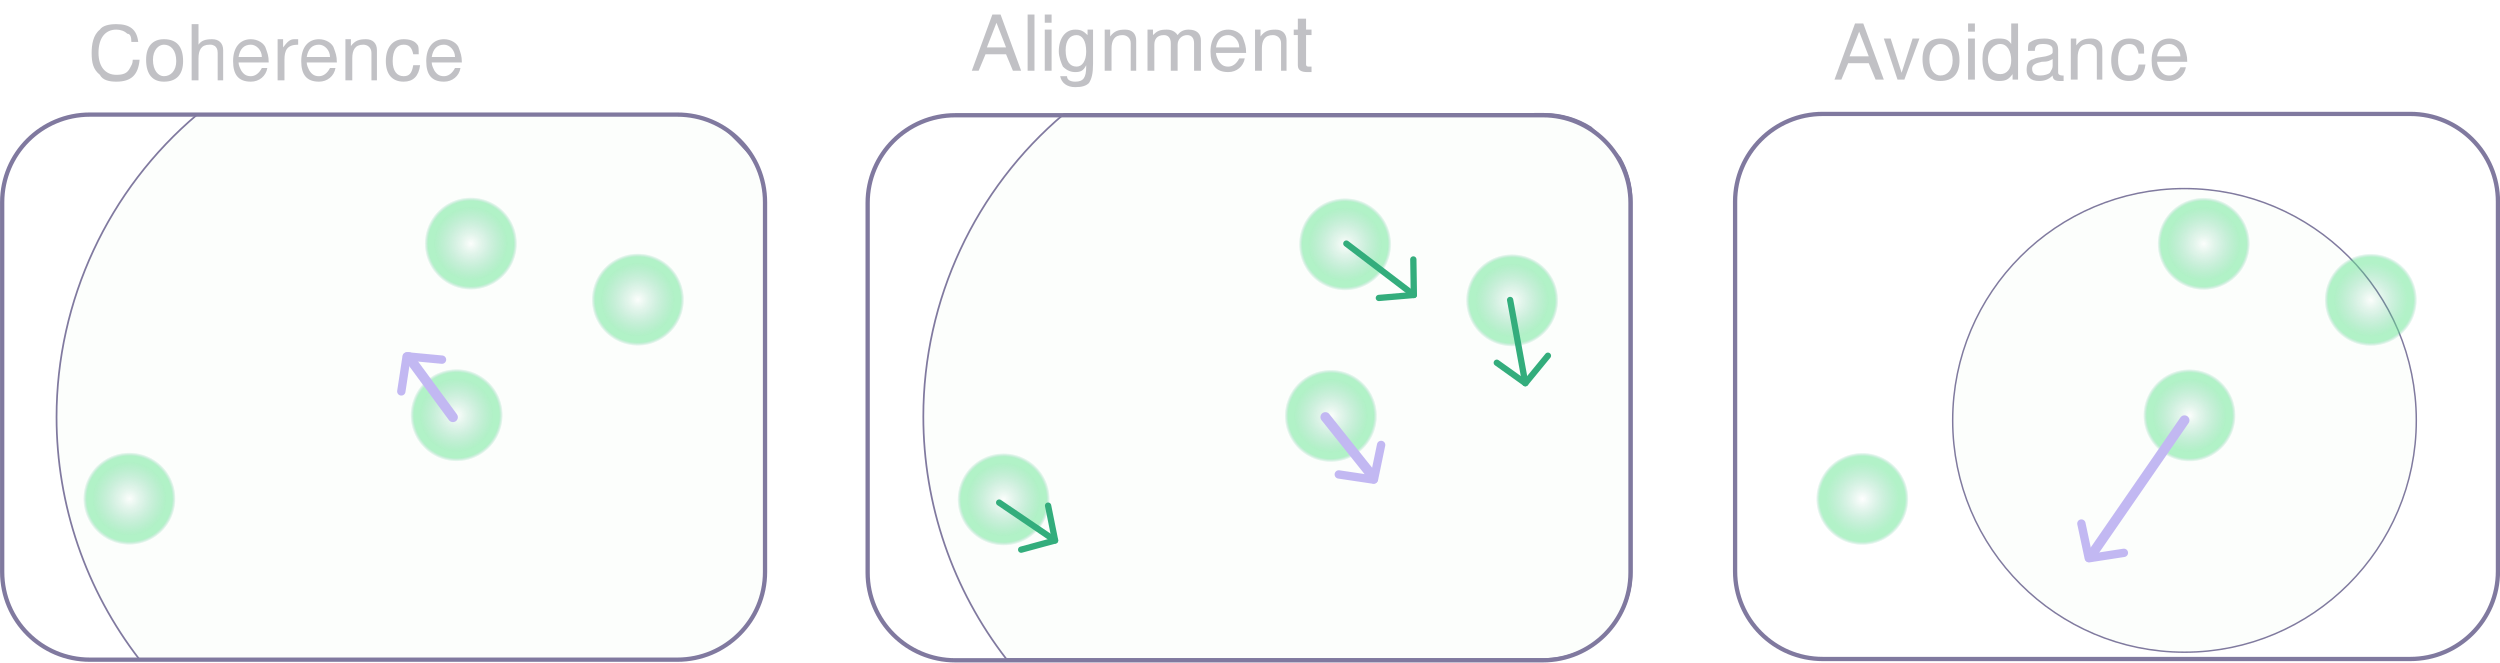
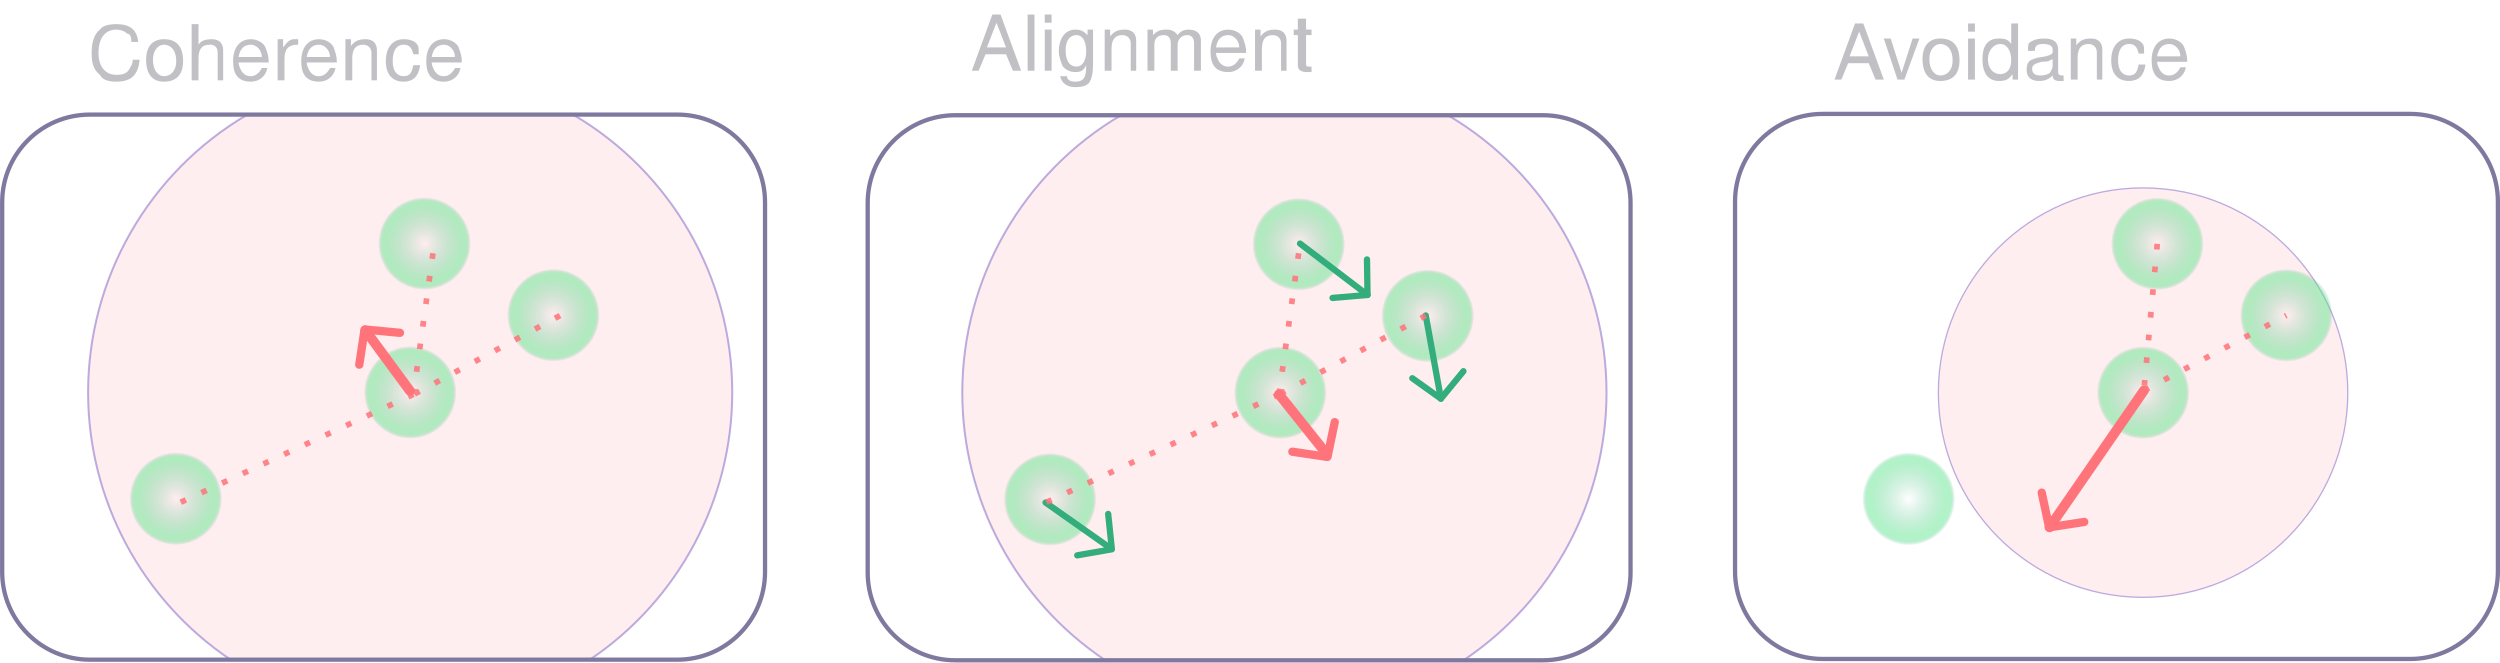
<svg xmlns="http://www.w3.org/2000/svg" xmlns:xlink="http://www.w3.org/1999/xlink" width="28.515mm" height="7.556mm" viewBox="0 0 28.515 7.556" version="1.1" id="svg11535" xml:space="preserve">
  <defs id="defs11532">
    <linearGradient id="linearGradient13798">
      <stop style="stop-color:#33ad7c;stop-opacity:0;" offset="0" id="stop13790" />
      <stop style="stop-color:#65e591;stop-opacity:1;" offset="0.792" id="stop13792" />
      <stop style="stop-color:#65e591;stop-opacity:1;" offset="0.917" id="stop13794" />
      <stop style="stop-color:#33ad7c;stop-opacity:0;" offset="1" id="stop13796" />
    </linearGradient>
-     <radialGradient xlink:href="#linearGradient13798" id="radialGradient58260-4-0-2-1" cx="91.019" cy="158.039" fx="91.019" fy="158.039" r="0.245" gradientUnits="userSpaceOnUse" gradientTransform="matrix(2.159626,0,0,2.159626,-61.28088,-137.9789)" />
-     <radialGradient xlink:href="#linearGradient13798" id="radialGradient58260-4-0-2-4" cx="91.019" cy="158.039" fx="91.019" fy="158.039" r="0.245" gradientUnits="userSpaceOnUse" gradientTransform="matrix(2.159626,0,0,2.159626,-57.38623,-140.8887)" />
-     <radialGradient xlink:href="#linearGradient13798" id="radialGradient58260-4-0-2-36" cx="91.019" cy="158.039" fx="91.019" fy="158.039" r="0.245" gradientUnits="userSpaceOnUse" gradientTransform="matrix(2.159626,0,0,2.159626,-55.48124,-140.2493)" />
-     <radialGradient xlink:href="#linearGradient13798" id="radialGradient58260-4-0-2-47" cx="91.019" cy="158.039" fx="91.019" fy="158.039" r="0.245" gradientUnits="userSpaceOnUse" gradientTransform="matrix(2.159626,0,0,2.159626,-57.54852,-138.9314)" />
-     <radialGradient xlink:href="#linearGradient13798" id="radialGradient58260-4-0-2-4-4" cx="91.019" cy="158.039" fx="91.019" fy="158.039" r="0.245" gradientUnits="userSpaceOnUse" gradientTransform="matrix(2.159626,0,0,2.159626,-44.68926,-146.459)" />
-     <radialGradient xlink:href="#linearGradient13798" id="radialGradient58260-4-0-2-36-0" cx="91.019" cy="158.039" fx="91.019" fy="158.039" r="0.245" gradientUnits="userSpaceOnUse" gradientTransform="matrix(2.159626,0,0,2.159626,-42.78427,-145.8197)" />
-     <radialGradient xlink:href="#linearGradient13798" id="radialGradient58260-4-0-2-47-8" cx="91.019" cy="158.039" fx="91.019" fy="158.039" r="0.245" gradientUnits="userSpaceOnUse" gradientTransform="matrix(2.159626,0,0,2.159626,-44.85155,-144.5018)" />
-     <radialGradient xlink:href="#linearGradient13798" id="radialGradient58260-4-0-2-1-5" cx="91.019" cy="158.039" fx="91.019" fy="158.039" r="0.245" gradientUnits="userSpaceOnUse" gradientTransform="matrix(2.159626,0,0,2.159626,-48.5839,-143.5493)" />
-     <radialGradient xlink:href="#linearGradient13798" id="radialGradient58260-4-0-2-4-1" cx="91.019" cy="158.039" fx="91.019" fy="158.039" r="0.245" gradientUnits="userSpaceOnUse" gradientTransform="matrix(2.159626,0,0,2.159626,-40.54992,-149.6863)" />
-     <radialGradient xlink:href="#linearGradient13798" id="radialGradient58260-4-0-2-36-6" cx="91.019" cy="158.039" fx="91.019" fy="158.039" r="0.245" gradientUnits="userSpaceOnUse" gradientTransform="matrix(2.159626,0,0,2.159626,-38.64493,-149.047)" />
-     <radialGradient xlink:href="#linearGradient13798" id="radialGradient58260-4-0-2-47-3" cx="91.019" cy="158.039" fx="91.019" fy="158.039" r="0.245" gradientUnits="userSpaceOnUse" gradientTransform="matrix(2.159626,0,0,2.159626,-40.71221,-147.729)" />
-     <radialGradient xlink:href="#linearGradient13798" id="radialGradient58260-4-0-2-1-0" cx="91.019" cy="158.039" fx="91.019" fy="158.039" r="0.245" gradientUnits="userSpaceOnUse" gradientTransform="matrix(2.159626,0,0,2.159626,-44.44456,-146.7765)" />
+     <radialGradient xlink:href="#linearGradient13798" id="radialGradient58260-4-0-2-1" cx="91.019" cy="158.039" fx="91.019" fy="158.039" r="0.245" gradientUnits="userSpaceOnUse" gradientTransform="matrix(2.159626,0,0,2.159626,-60.75171,-137.9789)" />
+     <radialGradient xlink:href="#linearGradient13798" id="radialGradient58260-4-0-2-4" cx="91.019" cy="158.039" fx="91.019" fy="158.039" r="0.245" gradientUnits="userSpaceOnUse" gradientTransform="matrix(2.159626,0,0,2.159626,-57.9154,-140.8887)" />
+     <radialGradient xlink:href="#linearGradient13798" id="radialGradient58260-4-0-2-36" cx="91.019" cy="158.039" fx="91.019" fy="158.039" r="0.245" gradientUnits="userSpaceOnUse" gradientTransform="matrix(2.159626,0,0,2.159626,-56.44413,-140.0722)" />
+     <radialGradient xlink:href="#linearGradient13798" id="radialGradient58260-4-0-2-47" cx="91.019" cy="158.039" fx="91.019" fy="158.039" r="0.245" gradientUnits="userSpaceOnUse" gradientTransform="matrix(2.159626,0,0,2.159626,-58.07769,-139.191)" />
+     <radialGradient xlink:href="#linearGradient13798" id="radialGradient58260-4-0-2-4-4" cx="91.019" cy="158.039" fx="91.019" fy="158.039" r="0.245" gradientUnits="userSpaceOnUse" gradientTransform="matrix(2.159626,0,0,2.159626,-38.14977,-140.8862)" />
+     <radialGradient xlink:href="#linearGradient13798" id="radialGradient58260-4-0-2-36-0" cx="91.019" cy="158.039" fx="91.019" fy="158.039" r="0.245" gradientUnits="userSpaceOnUse" gradientTransform="matrix(2.159626,0,0,2.159626,-36.6785,-140.0697)" />
+     <radialGradient xlink:href="#linearGradient13798" id="radialGradient58260-4-0-2-47-8" cx="91.019" cy="158.039" fx="91.019" fy="158.039" r="0.245" gradientUnits="userSpaceOnUse" gradientTransform="matrix(2.159626,0,0,2.159626,-38.31206,-139.1885)" />
+     <radialGradient xlink:href="#linearGradient13798" id="radialGradient58260-4-0-2-1-5" cx="91.019" cy="158.039" fx="91.019" fy="158.039" r="0.245" gradientUnits="userSpaceOnUse" gradientTransform="matrix(2.159626,0,0,2.159626,-40.98608,-137.9764)" />
+     <radialGradient xlink:href="#linearGradient13798" id="radialGradient58260-4-0-2-4-1" cx="91.019" cy="158.039" fx="91.019" fy="158.039" r="0.245" gradientUnits="userSpaceOnUse" gradientTransform="matrix(2.159626,0,0,2.159626,-47.94375,-140.8806)" />
+     <radialGradient xlink:href="#linearGradient13798" id="radialGradient58260-4-0-2-36-6" cx="91.019" cy="158.039" fx="91.019" fy="158.039" r="0.245" gradientUnits="userSpaceOnUse" gradientTransform="matrix(2.159626,0,0,2.159626,-46.47249,-140.0641)" />
+     <radialGradient xlink:href="#linearGradient13798" id="radialGradient58260-4-0-2-47-3" cx="91.019" cy="158.039" fx="91.019" fy="158.039" r="0.245" gradientUnits="userSpaceOnUse" gradientTransform="matrix(2.159626,0,0,2.159626,-48.15352,-139.1885)" />
+     <radialGradient xlink:href="#linearGradient13798" id="radialGradient58260-4-0-2-1-0" cx="91.019" cy="158.039" fx="91.019" fy="158.039" r="0.245" gradientUnits="userSpaceOnUse" gradientTransform="matrix(2.159626,0,0,2.159626,-50.78006,-137.9708)" />
  </defs>
  <g id="layer1" transform="translate(-133.8101,-197.6388)">
-     <g id="g31027" transform="translate(9.886448,-0.00726729)">
-       <circle style="opacity:1;fill:#65e591;fill-opacity:0.02;fill-rule:evenodd;stroke:#80799f;stroke-width:0.017;stroke-linecap:round;stroke-linejoin:round;stroke-dasharray:none;stroke-opacity:1;paint-order:markers stroke fill;stop-color:#000000" id="path30718" cx="148.84" cy="202.441" r="2.644" />
-       <g id="g34537" transform="translate(9.879183,0.1344586)">
-         <rect style="fill:none;fill-rule:evenodd;stroke:#80799f;stroke-width:0.049;stroke-dasharray:none;stroke-opacity:1" id="rect6241" width="8.701" height="6.217" x="133.835" y="198.811" rx="1" ry="1" />
-         <g id="g34478" transform="matrix(0.9,0,0,0.9,16.52718,14.53513)" />
-       </g>
-       <g id="g28620" transform="translate(-2.817792,5.580115)">
-         <circle style="opacity:0.5;fill:url(#radialGradient58260-4-0-2-1-5);fill-opacity:1;stroke:none;stroke-width:0.493;paint-order:markers stroke fill;stop-color:#000000" id="path22034-6-32-8-9-1-5-3" cx="147.982" cy="197.757" r="0.529" />
-         <circle style="opacity:0.5;fill:url(#radialGradient58260-4-0-2-4-4);fill-opacity:1;stroke:none;stroke-width:0.493;paint-order:markers stroke fill;stop-color:#000000" id="path22034-6-32-8-9-1-8-1" cx="151.877" cy="194.847" r="0.529" />
-         <circle style="opacity:0.5;fill:url(#radialGradient58260-4-0-2-36-0);fill-opacity:1;stroke:none;stroke-width:0.493;paint-order:markers stroke fill;stop-color:#000000" id="path22034-6-32-8-9-1-06-0" cx="153.782" cy="195.486" r="0.529" />
-         <circle style="opacity:0.5;fill:url(#radialGradient58260-4-0-2-47-8);fill-opacity:1;stroke:none;stroke-width:0.493;paint-order:markers stroke fill;stop-color:#000000" id="path22034-6-32-8-9-1-4-8" cx="151.714" cy="196.804" r="0.529" />
-       </g>
-       <g id="g31296-1-0-1" transform="matrix(-0.510668,0.7410926,-0.7410926,-0.510668,368.3644,204.4119)" style="stroke:#c2b8f2;stroke-opacity:1">
-         <path style="fill:#666666;stroke:#c2b8f2;stroke-width:0.106;stroke-linecap:round;stroke-linejoin:miter;stroke-dasharray:none;stroke-opacity:1" d="m 138.415,201.772 0.306,0.324" id="path4505-4-60-3-9" />
-         <path style="fill:#666666;stroke:#c2b8f2;stroke-width:0.106;stroke-linecap:round;stroke-linejoin:miter;stroke-dasharray:none;stroke-opacity:1" d="m 138.415,202.426 0.306,-0.324" id="path4505-4-6-2-4-5" />
-       </g>
-       <path style="font-variation-settings:normal;fill:#666666;fill-opacity:1;stroke:#c2b8f2;stroke-width:0.113;stroke-linecap:round;stroke-linejoin:miter;stroke-miterlimit:4;stroke-dasharray:none;stroke-dashoffset:0;stroke-opacity:1;stop-color:#000000" d="m 147.764,203.999 1.076,-1.559" id="path4505-83-3-9-9-1-8" />
-     </g>
-     <g id="g31046" transform="translate(-9.886448,0.00726729)">
-       <path id="rect6241-6-2" style="fill:#65e591;fill-opacity:0.02;fill-rule:evenodd;stroke:#80799f;stroke-width:0.02;stroke-dasharray:none;stroke-opacity:1" d="m 155.833,198.931 a 4.521,4.521 0 0 0 -1.605,3.451 4.521,4.521 0 0 0 0.947,2.766 h 6.133 c 0.554,0 1,-0.446 1,-1 v -4.217 c 0,-0.182 -0.048,-0.352 -0.132,-0.498 a 4.521,4.521 0 0 0 -0.333,-0.348 c -0.154,-0.098 -0.338,-0.155 -0.535,-0.155 z" />
-       <g id="g28728" transform="translate(3.021782,8.798479)">
-         <circle style="opacity:0.5;fill:url(#radialGradient58260-4-0-2-1-0);fill-opacity:1;stroke:none;stroke-width:0.493;paint-order:markers stroke fill;stop-color:#000000" id="path22034-6-32-8-9-1-5-35" cx="152.121" cy="194.529" r="0.529" />
-         <circle style="opacity:0.5;fill:url(#radialGradient58260-4-0-2-4-1);fill-opacity:1;stroke:none;stroke-width:0.493;paint-order:markers stroke fill;stop-color:#000000" id="path22034-6-32-8-9-1-8-7" cx="156.016" cy="191.62" r="0.529" />
-         <circle style="opacity:0.5;fill:url(#radialGradient58260-4-0-2-36-6);fill-opacity:1;stroke:none;stroke-width:0.493;paint-order:markers stroke fill;stop-color:#000000" id="path22034-6-32-8-9-1-06-6" cx="157.921" cy="192.259" r="0.529" />
-         <circle style="opacity:0.5;fill:url(#radialGradient58260-4-0-2-47-3);fill-opacity:1;stroke:none;stroke-width:0.493;paint-order:markers stroke fill;stop-color:#000000" id="path22034-6-32-8-9-1-4-0" cx="155.854" cy="193.577" r="0.529" />
-       </g>
-       <path style="font-variation-settings:normal;fill:#666666;fill-opacity:1;stroke:#33ad7c;stroke-width:0.072;stroke-linecap:round;stroke-linejoin:miter;stroke-miterlimit:4;stroke-dasharray:none;stroke-dashoffset:0;stroke-opacity:1;stop-color:#000000" d="m 159.823,200.996 -0.77,-0.586" id="path4505-83-3-9-9-3-9" />
-       <path style="font-variation-settings:normal;fill:#666666;fill-opacity:1;stroke:#33ad7c;stroke-width:0.072;stroke-linecap:round;stroke-linejoin:miter;stroke-miterlimit:4;stroke-dasharray:none;stroke-dashoffset:0;stroke-opacity:1;stop-color:#000000" d="m 161.094,202.002 -0.173,-0.949" id="path4505-83-3-9-9-3-0" />
-       <path style="font-variation-settings:normal;fill:#666666;fill-opacity:1;stroke:#33ad7c;stroke-width:0.072;stroke-linecap:round;stroke-linejoin:miter;stroke-miterlimit:4;stroke-dasharray:none;stroke-dashoffset:0;stroke-opacity:1;stop-color:#000000" d="m 155.093,203.364 0.637,0.432" id="path4505-83-3-9-9-3-98-9" />
-       <path style="fill:none;stroke:#33ad7c;stroke-width:0.072;stroke-linecap:round;stroke-linejoin:round;stroke-dasharray:none;stroke-opacity:1" d="m 155.344,203.901 0.387,-0.105 -0.08,-0.397" id="path33019" />
-       <path style="fill:none;stroke:#33ad7c;stroke-width:0.072;stroke-linecap:round;stroke-linejoin:round;stroke-dasharray:none;stroke-opacity:1" d="m 159.424,201.03 0.399,-0.034 -0.006,-0.405" id="path33019-2-2" />
-       <path style="fill:none;stroke:#33ad7c;stroke-width:0.072;stroke-linecap:round;stroke-linejoin:round;stroke-dasharray:none;stroke-opacity:1" d="m 160.769,201.769 0.326,0.233 0.257,-0.313" id="path33019-2-9" />
-       <rect style="fill:none;fill-rule:evenodd;stroke:#80799f;stroke-width:0.049;stroke-dasharray:none;stroke-opacity:1" id="rect6241-9" width="8.701" height="6.217" x="153.593" y="198.946" rx="1" ry="1" />
-       <g id="g31296-1-0-8" transform="matrix(0.5146033,0.7383654,-0.7383654,0.5146033,237.2023,-3.326924)" style="stroke:#c2b8f2;stroke-opacity:1">
-         <path style="fill:#666666;stroke:#c2b8f2;stroke-width:0.106;stroke-linecap:round;stroke-linejoin:miter;stroke-dasharray:none;stroke-opacity:1" d="m 138.415,201.772 0.306,0.324" id="path4505-4-60-3-7" />
-         <path style="fill:#666666;stroke:#c2b8f2;stroke-width:0.106;stroke-linecap:round;stroke-linejoin:miter;stroke-dasharray:none;stroke-opacity:1" d="m 138.415,202.426 0.306,-0.324" id="path4505-4-6-2-4-7" />
-       </g>
-       <path style="font-variation-settings:normal;fill:#666666;fill-opacity:1;stroke:#c2b8f2;stroke-width:0.113;stroke-linecap:round;stroke-linejoin:miter;stroke-miterlimit:4;stroke-dasharray:none;stroke-dashoffset:0;stroke-opacity:1;stop-color:#000000" d="M 159.348,203.058 158.814,202.389" id="path4505-83-3-9-9-1-8-6" />
-     </g>
-     <g id="g31012">
-       <path id="rect6241-6" style="fill:#65e591;fill-opacity:0.02;fill-rule:evenodd;stroke:#80799f;stroke-width:0.02;stroke-dasharray:none;stroke-opacity:1" d="m 136.06,198.945 a 4.521,4.521 0 0 0 -1.605,3.451 4.521,4.521 0 0 0 0.947,2.766 h 6.133 c 0.554,0 1,-0.446 1,-1 v -4.217 c 0,-0.182 -0.048,-0.352 -0.132,-0.498 a 4.521,4.521 0 0 0 -0.333,-0.348 c -0.154,-0.098 -0.338,-0.155 -0.535,-0.155 z" />
-       <circle style="opacity:0.5;fill:url(#radialGradient58260-4-0-2-1);fill-opacity:1;stroke:none;stroke-width:0.493;paint-order:markers stroke fill;stop-color:#000000" id="path22034-6-32-8-9-1-5" cx="135.285" cy="203.327" r="0.529" />
-       <circle style="opacity:0.5;fill:url(#radialGradient58260-4-0-2-4);fill-opacity:1;stroke:none;stroke-width:0.493;paint-order:markers stroke fill;stop-color:#000000" id="path22034-6-32-8-9-1-8" cx="139.18" cy="200.417" r="0.529" />
-       <circle style="opacity:0.5;fill:url(#radialGradient58260-4-0-2-36);fill-opacity:1;stroke:none;stroke-width:0.493;paint-order:markers stroke fill;stop-color:#000000" id="path22034-6-32-8-9-1-06" cx="141.085" cy="201.057" r="0.529" />
-       <circle style="opacity:0.5;fill:url(#radialGradient58260-4-0-2-47);fill-opacity:1;stroke:none;stroke-width:0.493;paint-order:markers stroke fill;stop-color:#000000" id="path22034-6-32-8-9-1-4" cx="139.018" cy="202.375" r="0.529" />
-       <g id="g31296-1-0" transform="matrix(-0.5537472,-0.7094815,0.7094815,-0.5537472,71.88091,412.0366)" style="stroke:#c2b8f2;stroke-opacity:1">
-         <path style="fill:#666666;stroke:#c2b8f2;stroke-width:0.106;stroke-linecap:round;stroke-linejoin:miter;stroke-dasharray:none;stroke-opacity:1" d="m 138.415,201.772 0.306,0.324" id="path4505-4-60-3" />
-         <path style="fill:#666666;stroke:#c2b8f2;stroke-width:0.106;stroke-linecap:round;stroke-linejoin:miter;stroke-dasharray:none;stroke-opacity:1" d="m 138.415,202.426 0.306,-0.324" id="path4505-4-6-2-4" />
-       </g>
-       <path style="font-variation-settings:normal;fill:#666666;fill-opacity:1;stroke:#c2b8f2;stroke-width:0.113;stroke-linecap:round;stroke-linejoin:miter;stroke-miterlimit:4;stroke-dasharray:none;stroke-dashoffset:0;stroke-opacity:1;stop-color:#000000" d="m 138.976,202.397 -0.504,-0.685" id="path4505-83-3-9-9-1" />
-       <rect style="fill:none;fill-rule:evenodd;stroke:#80799f;stroke-width:0.049;stroke-dasharray:none;stroke-opacity:1" id="rect6241-6-7" width="8.701" height="6.217" x="133.835" y="198.946" rx="1" ry="1" />
-     </g>
+     <path id="path30718-4" style="fill:#ff747b;fill-opacity:0.12;fill-rule:evenodd;stroke:#b8aee4;stroke-width:0.023;stroke-linecap:round;stroke-linejoin:round;stroke-dasharray:none;stroke-opacity:1;paint-order:markers stroke fill;stop-color:#000000" d="M 146.596 198.953 A 3.674 3.674 0 0 0 144.786 202.118 A 3.674 3.674 0 0 0 146.417 205.17 L 150.503 205.17 A 3.674 3.674 0 0 0 152.134 202.118 A 3.674 3.674 0 0 0 150.325 198.953 L 146.596 198.953 z " />
+     <rect style="fill:none;fill-rule:evenodd;stroke:#80799f;stroke-width:0.049;stroke-dasharray:none;stroke-opacity:1" id="rect6241-9" width="8.701" height="6.217" x="143.707" y="198.953" rx="1" ry="1" />
+     <path id="path30718-4-6" style="fill:#ff747b;fill-opacity:0.12;fill-rule:evenodd;stroke:#b8aee4;stroke-width:0.023;stroke-linecap:round;stroke-linejoin:round;stroke-dasharray:none;stroke-opacity:1;paint-order:markers stroke fill;stop-color:#000000" d="M 136.632 198.946 A 3.674 3.674 0 0 0 134.815 202.115 A 3.674 3.674 0 0 0 136.438 205.162 L 140.539 205.162 A 3.674 3.674 0 0 0 142.162 202.115 A 3.674 3.674 0 0 0 140.346 198.946 L 136.632 198.946 z " />
+     <rect style="fill:none;fill-rule:evenodd;stroke:#80799f;stroke-width:0.049;stroke-dasharray:none;stroke-opacity:1" id="rect6241-6-7" width="8.701" height="6.217" x="133.835" y="198.946" rx="1" ry="1" />
+     <circle style="fill:#ff747b;fill-opacity:0.12;fill-rule:evenodd;stroke:#b8aee4;stroke-width:0.015;stroke-linecap:round;stroke-linejoin:round;stroke-dasharray:none;stroke-opacity:1;paint-order:markers stroke fill;stop-color:#000000" id="path30718" cx="158.254" cy="202.117" r="2.335" />
+     <rect style="fill:none;fill-rule:evenodd;stroke:#80799f;stroke-width:0.049;stroke-dasharray:none;stroke-opacity:1" id="rect6241" width="8.701" height="6.217" x="153.6" y="198.938" rx="1" ry="1" />
+     <circle style="opacity:0.5;fill:url(#radialGradient58260-4-0-2-1-5);fill-opacity:1;stroke:none;stroke-width:0.493;paint-order:markers stroke fill;stop-color:#000000" id="path22034-6-32-8-9-1-5-3" cx="155.58" cy="203.33" r="0.529" />
+     <circle style="opacity:0.5;fill:url(#radialGradient58260-4-0-2-4-4);fill-opacity:1;stroke:none;stroke-width:0.493;paint-order:markers stroke fill;stop-color:#000000" id="path22034-6-32-8-9-1-8-1" cx="158.416" cy="200.42" r="0.529" />
+     <circle style="opacity:0.5;fill:url(#radialGradient58260-4-0-2-36-0);fill-opacity:1;stroke:none;stroke-width:0.493;paint-order:markers stroke fill;stop-color:#000000" id="path22034-6-32-8-9-1-06-0" cx="159.888" cy="201.236" r="0.529" />
+     <circle style="opacity:0.5;fill:url(#radialGradient58260-4-0-2-47-8);fill-opacity:1;stroke:none;stroke-width:0.493;paint-order:markers stroke fill;stop-color:#000000" id="path22034-6-32-8-9-1-4-8" cx="158.254" cy="202.117" r="0.529" />
+     <path style="fill:#dadada;fill-opacity:1;stroke:#ff747b;stroke-width:0.095;stroke-linecap:round;stroke-linejoin:miter;stroke-dasharray:none;stroke-opacity:1" d="m 157.583,203.592 -0.396,0.061" id="path4505-4-60-3-9" />
+     <path style="fill:#dadada;fill-opacity:1;stroke:#ff747b;stroke-width:0.095;stroke-linecap:round;stroke-linejoin:miter;stroke-dasharray:none;stroke-opacity:1" d="m 157.098,203.258 0.084,0.392" id="path4505-4-6-2-4-5" />
+     <path style="font-variation-settings:normal;fill:#dadada;fill-opacity:1;stroke:#ff747b;stroke-width:0.113;stroke-linecap:round;stroke-linejoin:miter;stroke-miterlimit:4;stroke-dasharray:none;stroke-dashoffset:0;stroke-opacity:1;stop-color:#000000" d="m 157.187,203.653 1.076,-1.559" id="path4505-83-3-9-9-1-8" />
+     <circle style="opacity:0.5;fill:url(#radialGradient58260-4-0-2-1-0);fill-opacity:1;stroke:none;stroke-width:0.493;paint-order:markers stroke fill;stop-color:#000000" id="path22034-6-32-8-9-1-5-35" cx="145.786" cy="203.335" r="0.529" />
+     <circle style="opacity:0.5;fill:url(#radialGradient58260-4-0-2-4-1);fill-opacity:1;stroke:none;stroke-width:0.493;paint-order:markers stroke fill;stop-color:#000000" id="path22034-6-32-8-9-1-8-7" cx="148.622" cy="200.425" r="0.529" />
+     <circle style="opacity:0.5;fill:url(#radialGradient58260-4-0-2-36-6);fill-opacity:1;stroke:none;stroke-width:0.493;paint-order:markers stroke fill;stop-color:#000000" id="path22034-6-32-8-9-1-06-6" cx="150.094" cy="201.242" r="0.529" />
+     <circle style="opacity:0.5;fill:url(#radialGradient58260-4-0-2-47-3);fill-opacity:1;stroke:none;stroke-width:0.493;paint-order:markers stroke fill;stop-color:#000000" id="path22034-6-32-8-9-1-4-0" cx="148.413" cy="202.117" r="0.529" />
+     <path style="font-variation-settings:normal;fill:#666666;fill-opacity:1;stroke:#33ad7c;stroke-width:0.072;stroke-linecap:round;stroke-linejoin:miter;stroke-miterlimit:4;stroke-dasharray:none;stroke-dashoffset:0;stroke-opacity:1;stop-color:#000000" d="M 149.408,201.003 148.638,200.417" id="path4505-83-3-9-9-3-9" />
+     <path style="font-variation-settings:normal;fill:#666666;fill-opacity:1;stroke:#33ad7c;stroke-width:0.072;stroke-linecap:round;stroke-linejoin:miter;stroke-miterlimit:4;stroke-dasharray:none;stroke-dashoffset:0;stroke-opacity:1;stop-color:#000000" d="m 150.245,202.186 -0.173,-0.949" id="path4505-83-3-9-9-3-0" />
+     <path style="font-variation-settings:normal;fill:#666666;fill-opacity:1;stroke:#33ad7c;stroke-width:0.072;stroke-linecap:round;stroke-linejoin:miter;stroke-miterlimit:4;stroke-dasharray:none;stroke-dashoffset:0;stroke-opacity:1;stop-color:#000000" d="m 145.736,203.371 0.722,0.508" id="path4505-83-3-9-9-3-98-9" />
+     <path style="fill:none;stroke:#33ad7c;stroke-width:0.072;stroke-linecap:round;stroke-linejoin:round;stroke-dasharray:none;stroke-opacity:1" d="m 146.097,203.973 0.395,-0.069 -0.042,-0.403" id="path33019" />
+     <path style="fill:none;stroke:#33ad7c;stroke-width:0.072;stroke-linecap:round;stroke-linejoin:round;stroke-dasharray:none;stroke-opacity:1" d="m 149.009,201.037 0.399,-0.034 -0.006,-0.405" id="path33019-2-2" />
+     <path style="fill:none;stroke:#33ad7c;stroke-width:0.072;stroke-linecap:round;stroke-linejoin:round;stroke-dasharray:none;stroke-opacity:1" d="m 149.919,201.953 0.326,0.233 0.257,-0.313" id="path33019-2-9" />
+     <path style="fill:#dadada;fill-opacity:1;stroke:#ff747b;stroke-width:0.095;stroke-linecap:round;stroke-linejoin:miter;stroke-dasharray:none;stroke-opacity:1" d="m 149.034,202.454 -0.082,0.392" id="path4505-4-60-3-7" />
+     <path style="fill:#dadada;fill-opacity:1;stroke:#ff747b;stroke-width:0.095;stroke-linecap:round;stroke-linejoin:miter;stroke-dasharray:none;stroke-opacity:1" d="m 148.551,202.791 0.396,0.059" id="path4505-4-6-2-4-7" />
+     <path style="font-variation-settings:normal;fill:#dadada;fill-opacity:1;stroke:#ff747b;stroke-width:0.113;stroke-linecap:round;stroke-linejoin:miter;stroke-miterlimit:4;stroke-dasharray:none;stroke-dashoffset:0;stroke-opacity:1;stop-color:#000000" d="m 148.933,202.806 -0.534,-0.669" id="path4505-83-3-9-9-1-8-6" />
+     <circle style="opacity:0.5;fill:url(#radialGradient58260-4-0-2-1);fill-opacity:1;stroke:none;stroke-width:0.493;paint-order:markers stroke fill;stop-color:#000000" id="path22034-6-32-8-9-1-5" cx="135.814" cy="203.327" r="0.529" />
+     <circle style="opacity:0.5;fill:url(#radialGradient58260-4-0-2-4);fill-opacity:1;stroke:none;stroke-width:0.493;paint-order:markers stroke fill;stop-color:#000000" id="path22034-6-32-8-9-1-8" cx="138.651" cy="200.417" r="0.529" />
+     <circle style="opacity:0.5;fill:url(#radialGradient58260-4-0-2-36);fill-opacity:1;stroke:none;stroke-width:0.493;paint-order:markers stroke fill;stop-color:#000000" id="path22034-6-32-8-9-1-06" cx="140.122" cy="201.234" r="0.529" />
+     <circle style="opacity:0.5;fill:url(#radialGradient58260-4-0-2-47);fill-opacity:1;stroke:none;stroke-width:0.493;paint-order:markers stroke fill;stop-color:#000000" id="path22034-6-32-8-9-1-4" cx="138.488" cy="202.115" r="0.529" />
+     <path style="fill:#dadada;fill-opacity:1;stroke:#ff747b;stroke-width:0.095;stroke-linecap:round;stroke-linejoin:miter;stroke-dasharray:none;stroke-opacity:1" d="m 137.908,201.798 0.06,-0.396" id="path4505-4-60-3" />
+     <path style="fill:#dadada;fill-opacity:1;stroke:#ff747b;stroke-width:0.095;stroke-linecap:round;stroke-linejoin:miter;stroke-dasharray:none;stroke-opacity:1" d="m 138.372,201.435 -0.399,-0.038" id="path4505-4-6-2-4" />
+     <path style="font-variation-settings:normal;fill:#dadada;fill-opacity:1;stroke:#ff747b;stroke-width:0.113;stroke-linecap:round;stroke-linejoin:miter;stroke-miterlimit:4;stroke-dasharray:none;stroke-dashoffset:0;stroke-opacity:1;stop-color:#000000" d="m 138.483,202.093 -0.504,-0.685" id="path4505-83-3-9-9-1" />
    <text xml:space="preserve" style="font-style:normal;font-variant:normal;font-weight:normal;font-stretch:normal;font-size:0.882px;line-height:1.25;font-family:helvetica;-inkscape-font-specification:'helvetica, Normal';font-variant-ligatures:normal;font-variant-caps:normal;font-variant-numeric:normal;font-feature-settings:normal;text-align:end;letter-spacing:0px;word-spacing:0px;writing-mode:lr-tb;text-anchor:end;fill:#c1c1c5;fill-opacity:1;stroke:none;stroke-width:0.265" x="140.339" y="198.555" id="text31903">
      <tspan id="tspan31901" style="font-size:0.882px;text-align:end;text-anchor:end;fill:#c1c1c5;fill-opacity:1;stroke-width:0.265" x="140.339" y="198.555">Coherence</tspan>
    </text>
    <text xml:space="preserve" style="font-style:normal;font-variant:normal;font-weight:normal;font-stretch:normal;font-size:0.882px;line-height:1.25;font-family:helvetica;-inkscape-font-specification:'helvetica, Normal';font-variant-ligatures:normal;font-variant-caps:normal;font-variant-numeric:normal;font-feature-settings:normal;text-align:end;letter-spacing:0px;word-spacing:0px;writing-mode:lr-tb;text-anchor:end;fill:#c1c1c5;fill-opacity:1;stroke:none;stroke-width:0.265" x="150.022" y="198.444" id="text31903-8">
      <tspan id="tspan31901-2" style="font-size:0.882px;text-align:end;text-anchor:end;fill:#c1c1c5;fill-opacity:1;stroke-width:0.265" x="150.022" y="198.444">Alignment</tspan>
    </text>
    <text xml:space="preserve" style="font-style:normal;font-variant:normal;font-weight:normal;font-stretch:normal;font-size:0.882px;line-height:1.25;font-family:helvetica;-inkscape-font-specification:'helvetica, Normal';font-variant-ligatures:normal;font-variant-caps:normal;font-variant-numeric:normal;font-feature-settings:normal;text-align:end;letter-spacing:0px;word-spacing:0px;writing-mode:lr-tb;text-anchor:end;fill:#c1c1c5;fill-opacity:1;stroke:none;stroke-width:0.265" x="160.021" y="198.549" id="text31903-1">
      <tspan id="tspan31901-1" style="font-size:0.882px;text-align:end;text-anchor:end;fill:#c1c1c5;fill-opacity:1;stroke-width:0.265" x="160.021" y="198.549">Avoidance</tspan>
    </text>
+     <path style="fill:none;stroke:#ff747b;stroke-width:0.065;stroke-linecap:butt;stroke-linejoin:miter;stroke-opacity:0.865;stroke-dasharray:0.065, 0.195;stroke-dashoffset:0" d="m 158.263,202.094 1.625,-0.858" id="path4142" />
+     <path style="fill:none;stroke:#ff747b;stroke-width:0.065;stroke-linecap:butt;stroke-linejoin:miter;stroke-dasharray:0.065, 0.195;stroke-dashoffset:0;stroke-opacity:0.865" d="m 158.416,200.42 -0.153,1.674" id="path4142-5" />
+     <path style="fill:none;stroke:#ff747b;stroke-width:0.065;stroke-linecap:butt;stroke-linejoin:miter;stroke-dasharray:0.065, 0.195;stroke-dashoffset:0;stroke-opacity:0.865" d="m 148.399,202.137 -2.663,1.235" id="path4142-5-5" />
+     <path style="fill:none;stroke:#ff747b;stroke-width:0.065;stroke-linecap:butt;stroke-linejoin:miter;stroke-dasharray:0.065, 0.195;stroke-dashoffset:0;stroke-opacity:0.865" d="m 148.399,202.137 0.239,-1.72 m 1.434,0.821 -1.682,0.907" id="path4142-5-5-7" />
+     <path style="fill:none;stroke:#ff747b;stroke-width:0.065;stroke-linecap:butt;stroke-linejoin:miter;stroke-dasharray:0.065, 0.195;stroke-dashoffset:0;stroke-opacity:0.865" d="m 138.525,202.137 -2.663,1.235" id="path4142-5-5-2" />
+     <path style="fill:none;stroke:#ff747b;stroke-width:0.065;stroke-linecap:butt;stroke-linejoin:miter;stroke-dasharray:0.065, 0.195;stroke-dashoffset:0;stroke-opacity:0.865" d="m 138.525,202.137 0.239,-1.72 m 1.434,0.821 -1.682,0.907" id="path4142-5-5-7-7" />
  </g>
</svg>
